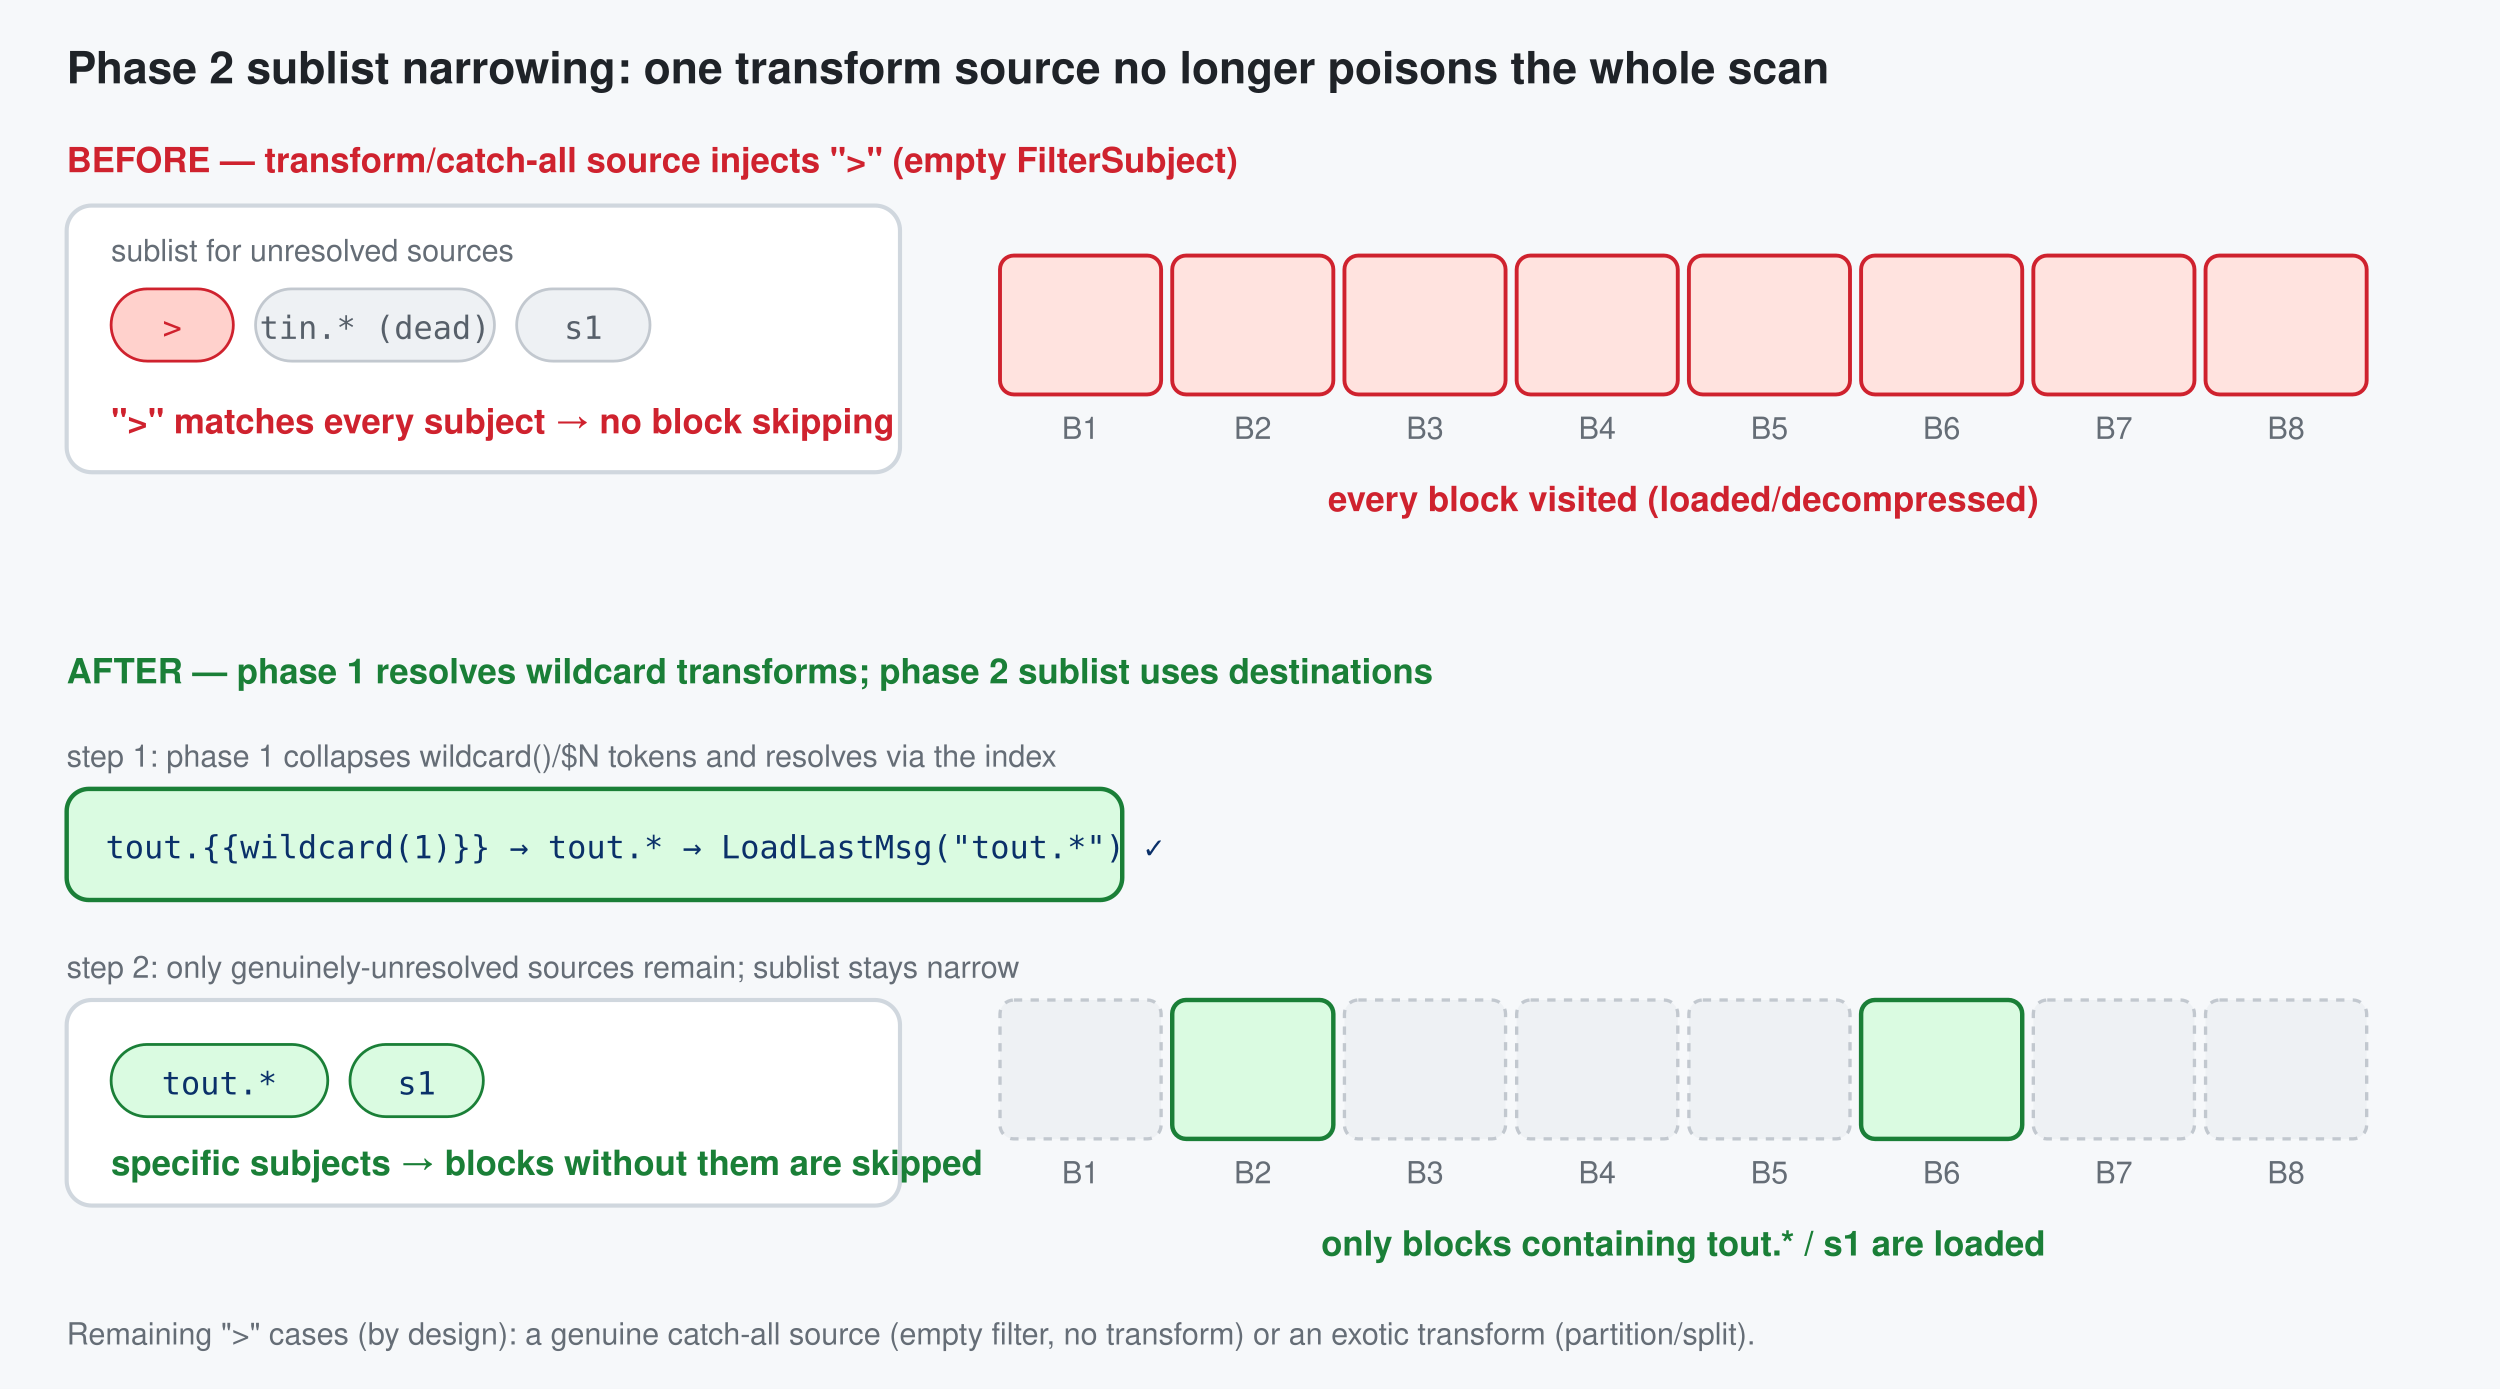
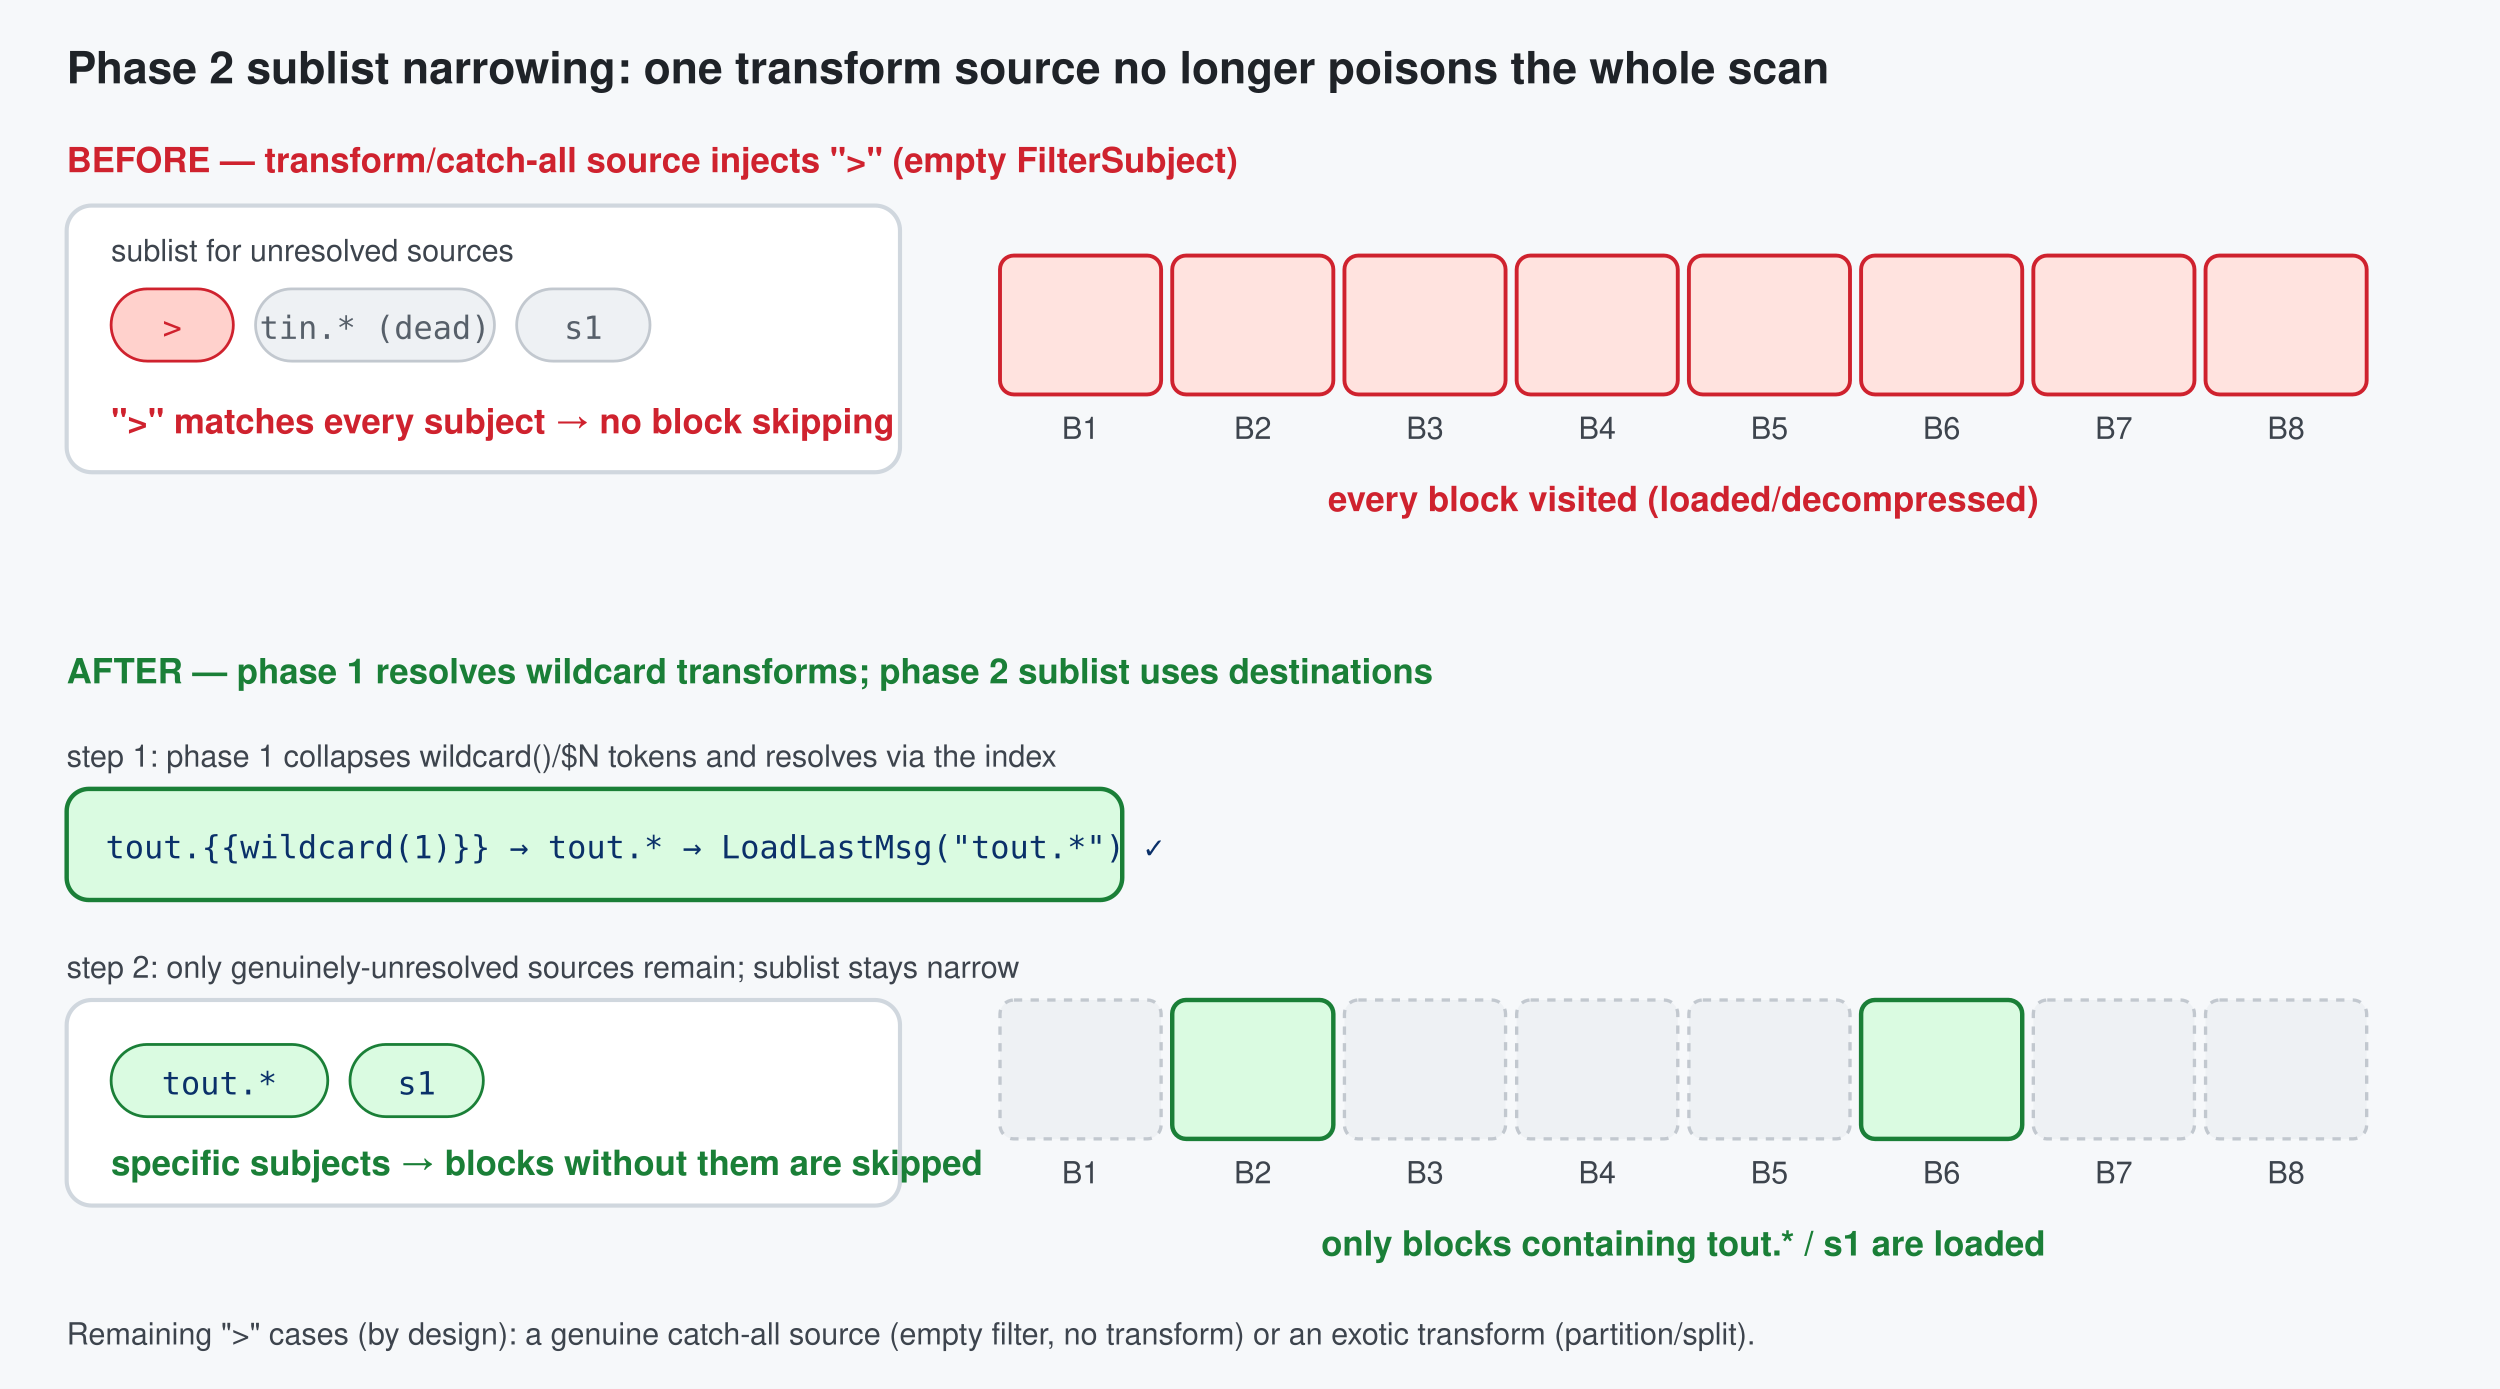
<svg xmlns="http://www.w3.org/2000/svg" viewBox="0 0 900 500" font-family="Segoe UI, Helvetica, Arial, sans-serif">
  <style>
    .ttl{font-size:16px;font-weight:700;fill:#1f2328}
    .sub{fill:#ffffff;stroke:#d0d7de;stroke-width:1.5}
    .tok{font-family:ui-monospace,SFMono-Regular,Consolas,monospace;font-size:12px}
    .load{fill:#ffe3df;stroke:#cf222e;stroke-width:1.4}
    .skip{fill:#eef1f4;stroke:#c2c8cf;stroke-width:1.2;stroke-dasharray:3 3}
    .hit{fill:#dafbe1;stroke:#1a7f37;stroke-width:1.6}
-     .muted{font-size:11px;fill:#656d76}
+     .muted{font-size:11px;fill:#3d444d}
    .bad{font-size:12.5px;font-weight:700;fill:#cf222e}
    .good{font-size:12.5px;font-weight:700;fill:#1a7f37}
    .pill{font-family:ui-monospace,SFMono-Regular,Consolas,monospace;font-size:11.5px}
  </style>
  <rect x="0" y="0" width="900" height="500" fill="#f6f8fa" />
  <text x="24" y="30" class="ttl">Phase 2 sublist narrowing: one transform source no longer poisons the whole scan</text>
  <text x="24" y="62" class="bad">BEFORE — transform/catch-all source injects "&gt;" (empty FilterSubject)</text>
  <rect x="24" y="74" width="300" height="96" rx="9" class="sub" />
  <text x="40" y="94" class="muted">sublist for unresolved sources</text>
  <rect x="40" y="104" width="44" height="26" rx="13" fill="#ffd1cc" stroke="#cf222e" />
  <text x="62" y="122" text-anchor="middle" class="pill" fill="#cf222e">&gt;</text>
  <rect x="92" y="104" width="86" height="26" rx="13" fill="#eef1f4" stroke="#c2c8cf" />
  <text x="135" y="122" text-anchor="middle" class="pill" fill="#57606a">tin.* (dead)</text>
  <rect x="186" y="104" width="48" height="26" rx="13" fill="#eef1f4" stroke="#c2c8cf" />
  <text x="210" y="122" text-anchor="middle" class="pill" fill="#57606a">s1</text>
  <text x="40" y="156" class="bad">"&gt;" matches every subject → no block skipping</text>
  <g>
    <rect x="360" y="92" width="58" height="50" rx="5" class="load" />
    <text x="389" y="158" text-anchor="middle" class="muted">B1</text>
    <rect x="422" y="92" width="58" height="50" rx="5" class="load" />
    <text x="451" y="158" text-anchor="middle" class="muted">B2</text>
    <rect x="484" y="92" width="58" height="50" rx="5" class="load" />
    <text x="513" y="158" text-anchor="middle" class="muted">B3</text>
    <rect x="546" y="92" width="58" height="50" rx="5" class="load" />
    <text x="575" y="158" text-anchor="middle" class="muted">B4</text>
    <rect x="608" y="92" width="58" height="50" rx="5" class="load" />
    <text x="637" y="158" text-anchor="middle" class="muted">B5</text>
    <rect x="670" y="92" width="58" height="50" rx="5" class="load" />
    <text x="699" y="158" text-anchor="middle" class="muted">B6</text>
    <rect x="732" y="92" width="58" height="50" rx="5" class="load" />
    <text x="761" y="158" text-anchor="middle" class="muted">B7</text>
    <rect x="794" y="92" width="58" height="50" rx="5" class="load" />
    <text x="823" y="158" text-anchor="middle" class="muted">B8</text>
  </g>
  <text x="606" y="184" text-anchor="middle" class="bad">every block visited (loaded/decompressed)</text>
  <text x="24" y="246" class="good">AFTER — phase 1 resolves wildcard transforms; phase 2 sublist uses destinations</text>
  <text x="24" y="276" class="muted">step 1: phase 1 collapses wildcard()/$N tokens and resolves via the index</text>
  <rect x="24" y="284" width="380" height="40" rx="8" class="hit" />
  <text x="38" y="309" class="pill" fill="#0a3069">tout.{{wildcard(1)}}  →  tout.*  →  LoadLastMsg("tout.*")  ✓</text>
  <text x="24" y="352" class="muted">step 2: only genuinely-unresolved sources remain; sublist stays narrow</text>
  <rect x="24" y="360" width="300" height="74" rx="9" class="sub" />
  <rect x="40" y="376" width="78" height="26" rx="13" fill="#dafbe1" stroke="#1a7f37" />
  <text x="79" y="394" text-anchor="middle" class="pill" fill="#0a3069">tout.*</text>
  <rect x="126" y="376" width="48" height="26" rx="13" fill="#dafbe1" stroke="#1a7f37" />
  <text x="150" y="394" text-anchor="middle" class="pill" fill="#0a3069">s1</text>
  <text x="40" y="423" class="good">specific subjects → blocks without them are skipped</text>
  <g>
    <rect x="360" y="360" width="58" height="50" rx="5" class="skip" />
    <text x="389" y="426" text-anchor="middle" class="muted">B1</text>
    <rect x="422" y="360" width="58" height="50" rx="5" class="hit" />
    <text x="451" y="426" text-anchor="middle" class="muted">B2</text>
    <rect x="484" y="360" width="58" height="50" rx="5" class="skip" />
    <text x="513" y="426" text-anchor="middle" class="muted">B3</text>
    <rect x="546" y="360" width="58" height="50" rx="5" class="skip" />
    <text x="575" y="426" text-anchor="middle" class="muted">B4</text>
    <rect x="608" y="360" width="58" height="50" rx="5" class="skip" />
    <text x="637" y="426" text-anchor="middle" class="muted">B5</text>
    <rect x="670" y="360" width="58" height="50" rx="5" class="hit" />
    <text x="699" y="426" text-anchor="middle" class="muted">B6</text>
    <rect x="732" y="360" width="58" height="50" rx="5" class="skip" />
    <text x="761" y="426" text-anchor="middle" class="muted">B7</text>
    <rect x="794" y="360" width="58" height="50" rx="5" class="skip" />
    <text x="823" y="426" text-anchor="middle" class="muted">B8</text>
  </g>
  <text x="606" y="452" text-anchor="middle" class="good">only blocks containing tout.* / s1 are loaded</text>
  <text x="24" y="484" class="muted">Remaining "&gt;" cases (by design): a genuine catch-all source (empty filter, no transform) or an exotic transform (partition/split).</text>
</svg>
